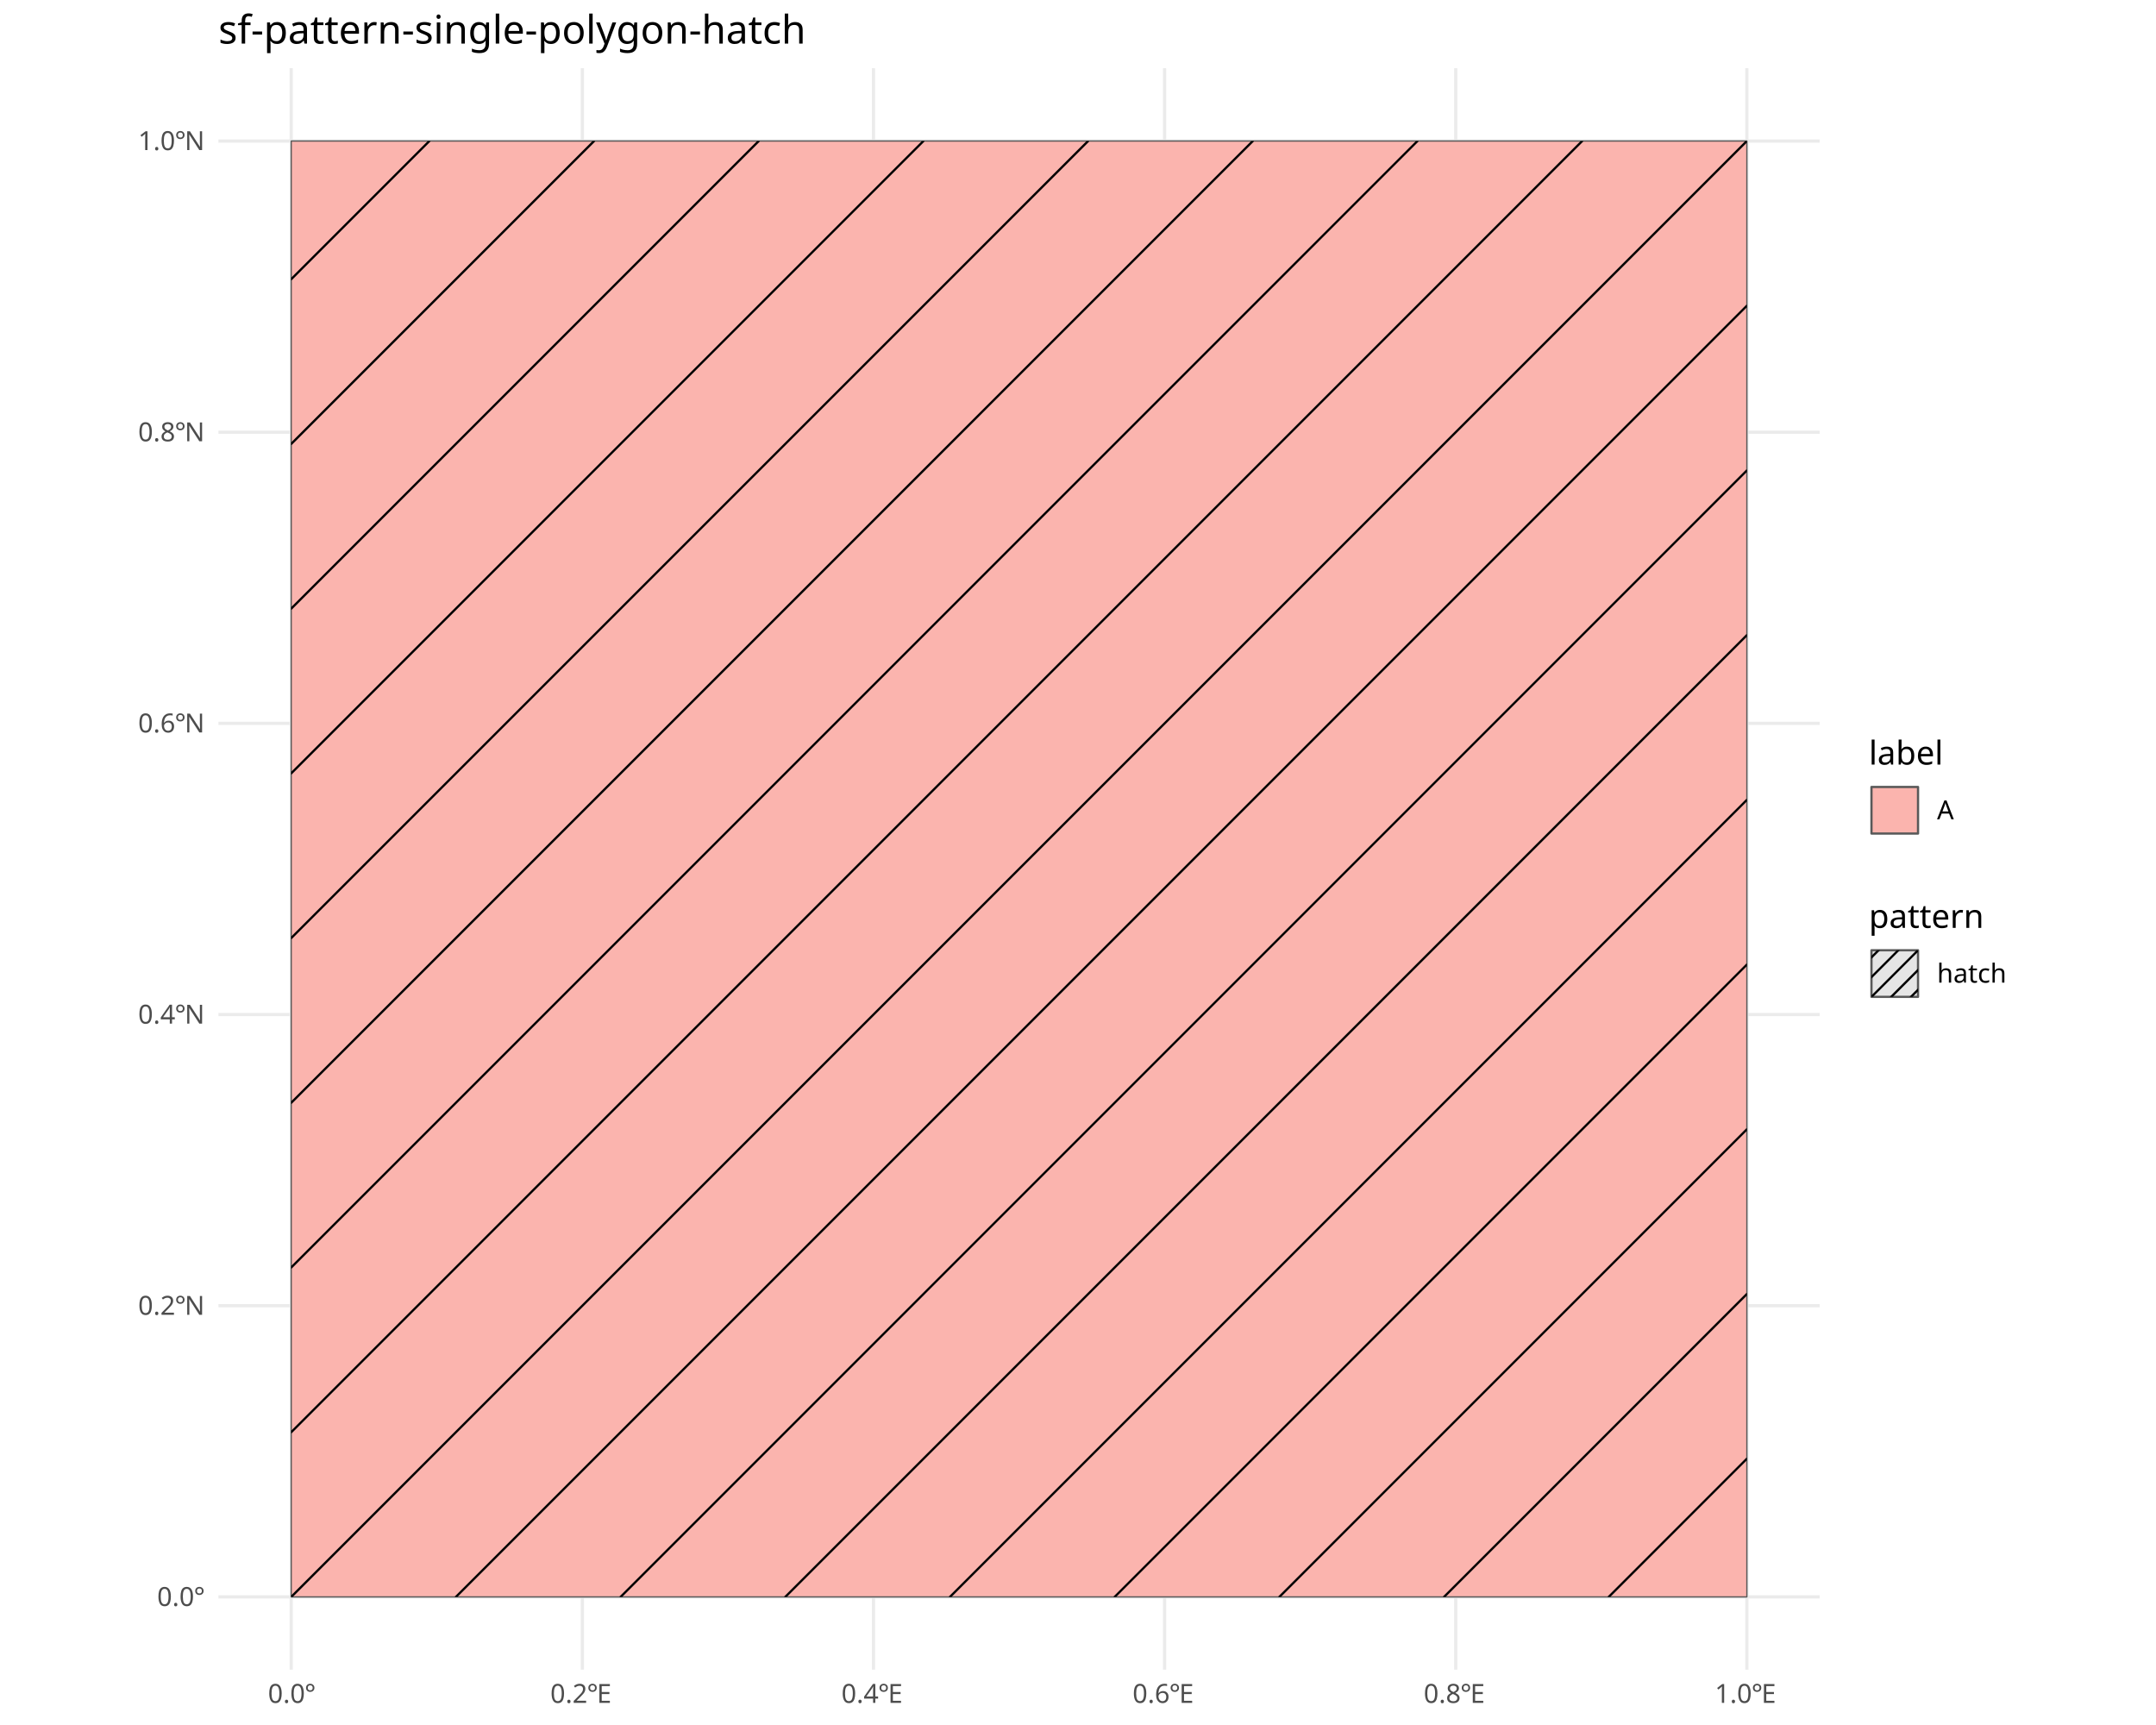
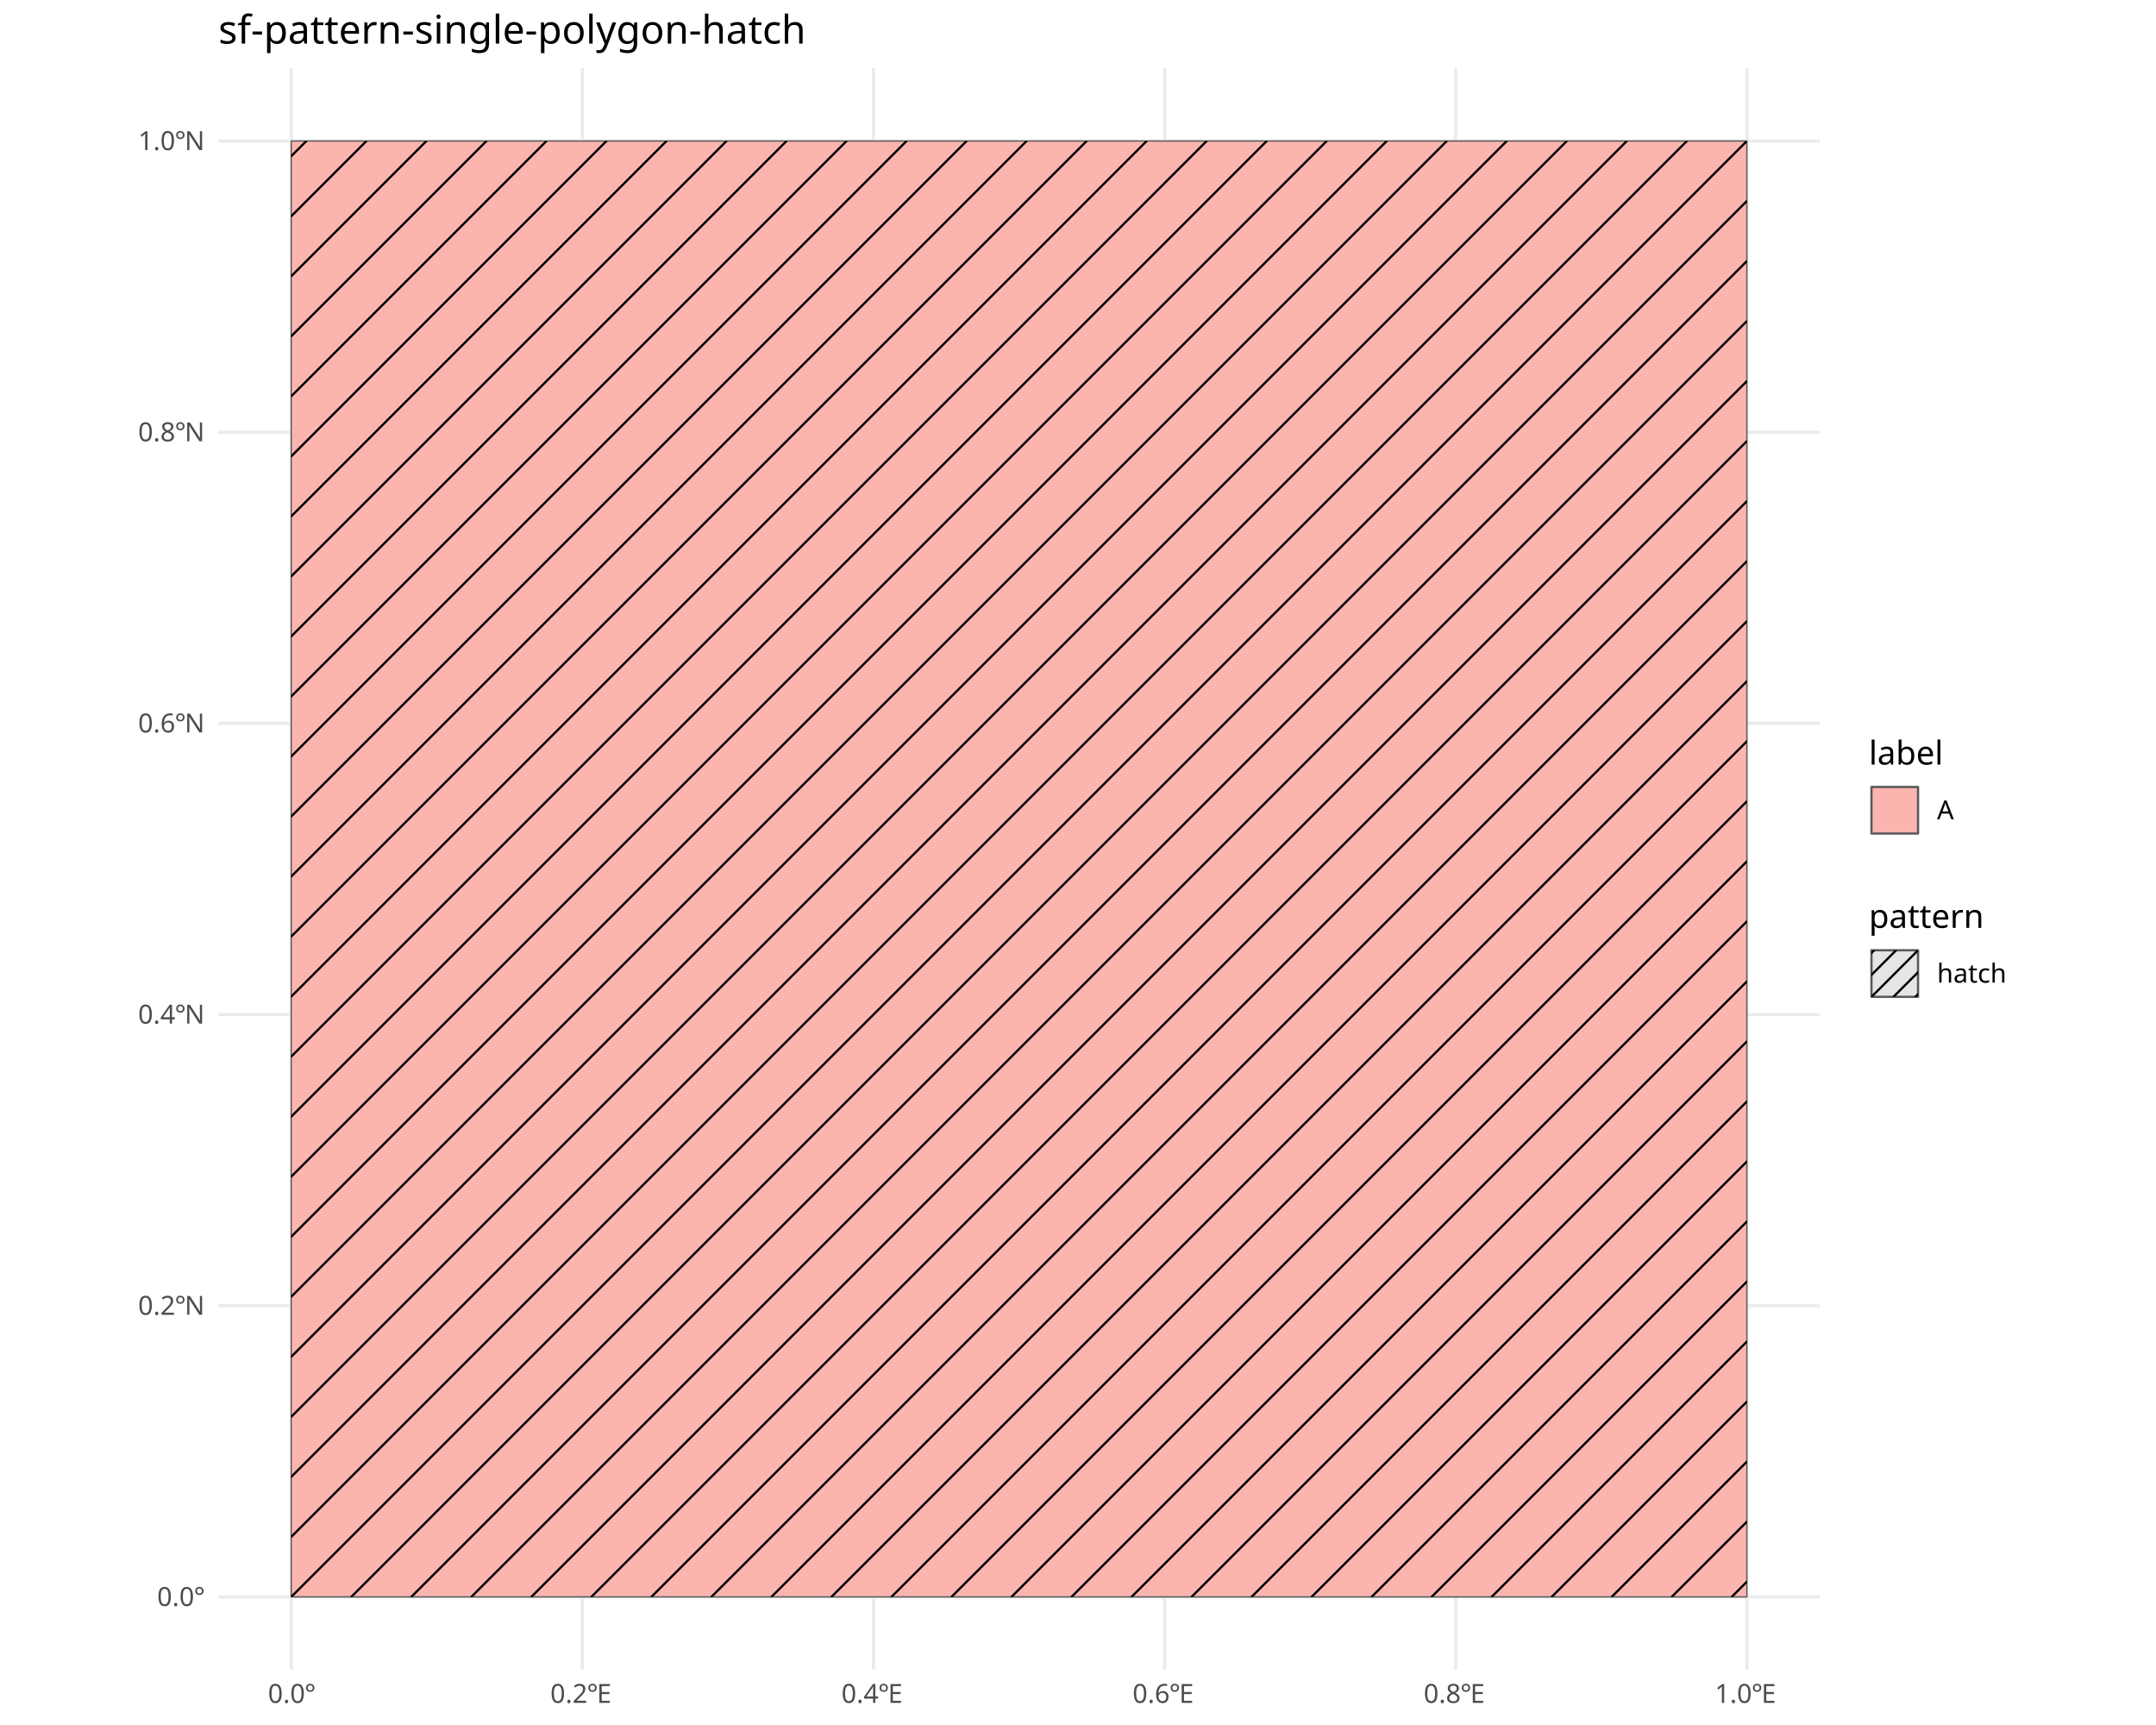
<svg xmlns="http://www.w3.org/2000/svg" class="svglite" data-engine-version="2.0" width="720.00pt" height="576.00pt" viewBox="0 0 720.00 576.00">
  <defs>
    <style type="text/css">
    .svglite line, .svglite polyline, .svglite polygon, .svglite path, .svglite rect, .svglite circle {
      fill: none;
      stroke: #000000;
      stroke-linecap: round;
      stroke-linejoin: round;
      stroke-miterlimit: 10.00;
    }
  </style>
  </defs>
  <rect width="100%" height="100%" style="stroke: none; fill: #FFFFFF;" />
  <defs>
    <clipPath id="cpMC4wMHw3MjAuMDB8MC4wMHw1NzYuMDA=">
      <rect x="0.00" y="0.00" width="720.00" height="576.00" />
    </clipPath>
  </defs>
  <g clip-path="url(#cpMC4wMHw3MjAuMDB8MC4wMHw1NzYuMDA=)">
</g>
  <defs>
    <clipPath id="cpNDAuNjR8Njc5LjM2fDAuMDB8NTc2LjAw">
      <rect x="40.64" y="0.00" width="638.73" height="576.00" />
    </clipPath>
  </defs>
  <g clip-path="url(#cpNDAuNjR8Njc5LjM2fDAuMDB8NTc2LjAw)">
    <rect x="40.64" y="0.00" width="638.73" height="576.00" style="stroke-width: 1.07; stroke: none; fill: #FFFFFF;" />
  </g>
  <g clip-path="url(#cpMC4wMHw3MjAuMDB8MC4wMHw1NzYuMDA=)">
</g>
  <defs>
    <clipPath id="cpNzIuOTV8NjA3LjY4fDIyLjc4fDU1Ny41Mw==">
      <rect x="72.95" y="22.78" width="534.73" height="534.75" />
    </clipPath>
  </defs>
  <g clip-path="url(#cpNzIuOTV8NjA3LjY4fDIyLjc4fDU1Ny41Mw==)">
    <polyline points="97.25,557.53 97.25,554.83 97.25,547.96 97.25,541.08 97.25,534.21 97.25,527.33 97.25,520.46 97.25,513.58 97.25,506.71 97.25,499.83 97.25,492.96 97.25,486.08 97.25,479.21 97.25,472.34 97.25,465.46 97.25,458.59 97.25,451.71 97.25,444.84 97.25,437.96 97.25,431.09 97.25,424.21 97.25,417.34 97.25,410.46 97.25,403.59 97.25,396.71 97.25,389.84 97.25,382.97 97.25,376.09 97.25,369.22 97.25,362.34 97.25,355.47 97.25,348.59 97.25,341.72 97.25,334.84 97.25,327.97 97.25,321.09 97.25,314.22 97.25,307.34 97.25,300.47 97.25,293.59 97.25,286.72 97.25,279.85 97.25,272.97 97.25,266.10 97.25,259.22 97.25,252.35 97.25,245.47 97.25,238.60 97.25,231.72 97.25,224.85 97.25,217.97 97.25,211.10 97.25,204.22 97.25,197.35 97.25,190.48 97.25,183.60 97.25,176.73 97.25,169.85 97.25,162.98 97.25,156.10 97.25,149.23 97.25,142.35 97.25,135.48 97.25,128.60 97.25,121.73 97.25,114.85 97.25,107.98 97.25,101.11 97.25,94.23 97.25,87.36 97.25,80.48 97.25,73.61 97.25,66.73 97.25,59.86 97.25,52.98 97.25,46.11 97.25,39.23 97.25,32.36 97.25,25.48 97.25,22.78 " style="stroke-width: 1.07; stroke: #EBEBEB;" />
    <polyline points="194.48,557.53 194.48,554.83 194.48,547.96 194.48,541.08 194.48,534.21 194.48,527.33 194.48,520.46 194.48,513.58 194.48,506.71 194.48,499.83 194.48,492.96 194.48,486.08 194.48,479.21 194.48,472.34 194.48,465.46 194.48,458.59 194.48,451.71 194.48,444.84 194.48,437.96 194.48,431.09 194.48,424.21 194.48,417.34 194.48,410.46 194.48,403.59 194.48,396.71 194.48,389.84 194.48,382.97 194.48,376.09 194.48,369.22 194.48,362.34 194.48,355.47 194.48,348.59 194.48,341.72 194.48,334.84 194.48,327.97 194.48,321.09 194.48,314.22 194.48,307.34 194.48,300.47 194.48,293.59 194.48,286.72 194.48,279.85 194.48,272.97 194.48,266.10 194.48,259.22 194.48,252.35 194.48,245.47 194.48,238.60 194.48,231.72 194.48,224.85 194.48,217.97 194.48,211.10 194.48,204.22 194.48,197.35 194.48,190.48 194.48,183.60 194.48,176.73 194.48,169.85 194.48,162.98 194.48,156.10 194.48,149.23 194.48,142.35 194.48,135.48 194.48,128.60 194.48,121.73 194.48,114.85 194.48,107.98 194.48,101.11 194.48,94.23 194.48,87.36 194.48,80.48 194.48,73.61 194.48,66.73 194.48,59.86 194.48,52.98 194.48,46.11 194.48,39.23 194.48,32.36 194.48,25.48 194.48,22.78 " style="stroke-width: 1.07; stroke: #EBEBEB;" />
    <polyline points="291.70,557.53 291.70,554.83 291.70,547.96 291.70,541.08 291.70,534.21 291.70,527.33 291.70,520.46 291.70,513.58 291.70,506.71 291.70,499.83 291.70,492.96 291.70,486.08 291.70,479.21 291.70,472.34 291.70,465.46 291.70,458.59 291.70,451.71 291.70,444.84 291.70,437.96 291.70,431.09 291.70,424.21 291.70,417.34 291.70,410.46 291.70,403.59 291.70,396.71 291.70,389.84 291.70,382.97 291.70,376.09 291.70,369.22 291.70,362.34 291.70,355.47 291.70,348.59 291.70,341.72 291.70,334.84 291.70,327.97 291.70,321.09 291.70,314.22 291.70,307.34 291.70,300.47 291.70,293.59 291.70,286.72 291.70,279.85 291.70,272.97 291.70,266.10 291.70,259.22 291.70,252.35 291.70,245.47 291.70,238.60 291.70,231.72 291.70,224.85 291.70,217.97 291.70,211.10 291.70,204.22 291.70,197.35 291.70,190.48 291.70,183.60 291.70,176.73 291.70,169.85 291.70,162.98 291.70,156.10 291.70,149.23 291.70,142.35 291.70,135.48 291.70,128.60 291.70,121.73 291.70,114.85 291.70,107.98 291.70,101.11 291.70,94.23 291.70,87.36 291.70,80.48 291.70,73.61 291.70,66.73 291.70,59.86 291.70,52.98 291.70,46.11 291.70,39.23 291.70,32.36 291.70,25.48 291.70,22.78 " style="stroke-width: 1.07; stroke: #EBEBEB;" />
    <polyline points="388.92,557.53 388.92,554.83 388.92,547.96 388.92,541.08 388.92,534.21 388.92,527.33 388.92,520.46 388.92,513.58 388.92,506.71 388.92,499.83 388.92,492.96 388.92,486.08 388.92,479.21 388.92,472.34 388.92,465.46 388.92,458.59 388.92,451.71 388.92,444.84 388.92,437.96 388.92,431.09 388.92,424.21 388.92,417.34 388.92,410.46 388.92,403.59 388.92,396.71 388.92,389.84 388.92,382.97 388.92,376.09 388.92,369.22 388.92,362.34 388.92,355.47 388.92,348.59 388.92,341.72 388.92,334.84 388.92,327.97 388.92,321.09 388.92,314.22 388.92,307.34 388.92,300.47 388.92,293.59 388.92,286.72 388.92,279.85 388.92,272.97 388.92,266.10 388.92,259.22 388.92,252.35 388.92,245.47 388.92,238.60 388.92,231.72 388.92,224.85 388.92,217.97 388.92,211.10 388.92,204.22 388.92,197.35 388.92,190.48 388.92,183.60 388.92,176.73 388.92,169.85 388.92,162.98 388.92,156.10 388.92,149.23 388.92,142.35 388.92,135.48 388.92,128.60 388.92,121.73 388.92,114.85 388.92,107.98 388.92,101.11 388.92,94.23 388.92,87.36 388.92,80.48 388.92,73.61 388.92,66.73 388.92,59.86 388.92,52.98 388.92,46.11 388.92,39.23 388.92,32.36 388.92,25.48 388.92,22.78 " style="stroke-width: 1.07; stroke: #EBEBEB;" />
    <polyline points="486.15,557.53 486.15,554.83 486.15,547.96 486.15,541.08 486.15,534.21 486.15,527.33 486.15,520.46 486.15,513.58 486.15,506.71 486.15,499.83 486.15,492.96 486.15,486.08 486.15,479.21 486.15,472.34 486.15,465.46 486.15,458.59 486.15,451.71 486.15,444.84 486.15,437.96 486.15,431.09 486.15,424.21 486.15,417.34 486.15,410.46 486.15,403.59 486.15,396.71 486.15,389.84 486.15,382.97 486.15,376.09 486.15,369.22 486.15,362.34 486.15,355.47 486.15,348.59 486.15,341.72 486.15,334.84 486.15,327.97 486.15,321.09 486.15,314.22 486.15,307.34 486.15,300.47 486.15,293.59 486.15,286.72 486.15,279.85 486.15,272.97 486.15,266.10 486.15,259.22 486.15,252.35 486.15,245.47 486.15,238.60 486.15,231.72 486.15,224.85 486.15,217.97 486.15,211.10 486.15,204.22 486.15,197.35 486.15,190.48 486.15,183.60 486.15,176.73 486.15,169.85 486.15,162.98 486.15,156.10 486.15,149.23 486.15,142.35 486.15,135.48 486.15,128.60 486.15,121.73 486.15,114.85 486.15,107.98 486.15,101.11 486.15,94.23 486.15,87.36 486.15,80.48 486.15,73.61 486.15,66.73 486.15,59.86 486.15,52.98 486.15,46.11 486.15,39.23 486.15,32.36 486.15,25.48 486.15,22.78 " style="stroke-width: 1.07; stroke: #EBEBEB;" />
    <polyline points="583.37,557.53 583.37,554.83 583.37,547.96 583.37,541.08 583.37,534.21 583.37,527.33 583.37,520.46 583.37,513.58 583.37,506.71 583.37,499.83 583.37,492.96 583.37,486.08 583.37,479.21 583.37,472.34 583.37,465.46 583.37,458.59 583.37,451.71 583.37,444.84 583.37,437.96 583.37,431.09 583.37,424.21 583.37,417.34 583.37,410.46 583.37,403.59 583.37,396.71 583.37,389.84 583.37,382.97 583.37,376.09 583.37,369.22 583.37,362.34 583.37,355.47 583.37,348.59 583.37,341.72 583.37,334.84 583.37,327.97 583.37,321.09 583.37,314.22 583.37,307.34 583.37,300.47 583.37,293.59 583.37,286.72 583.37,279.85 583.37,272.97 583.37,266.10 583.37,259.22 583.37,252.35 583.37,245.47 583.37,238.60 583.37,231.72 583.37,224.85 583.37,217.97 583.37,211.10 583.37,204.22 583.37,197.35 583.37,190.48 583.37,183.60 583.37,176.73 583.37,169.85 583.37,162.98 583.37,156.10 583.37,149.23 583.37,142.35 583.37,135.48 583.37,128.60 583.37,121.73 583.37,114.85 583.37,107.98 583.37,101.11 583.37,94.23 583.37,87.36 583.37,80.48 583.37,73.61 583.37,66.73 583.37,59.86 583.37,52.98 583.37,46.11 583.37,39.23 583.37,32.36 583.37,25.48 583.37,22.78 " style="stroke-width: 1.07; stroke: #EBEBEB;" />
    <polyline points="72.95,533.23 75.65,533.23 82.52,533.23 89.40,533.23 96.27,533.23 103.15,533.23 110.02,533.23 116.89,533.23 123.77,533.23 130.64,533.23 137.52,533.23 144.39,533.23 151.27,533.23 158.14,533.23 165.02,533.23 171.89,533.23 178.76,533.23 185.64,533.23 192.51,533.23 199.39,533.23 206.26,533.23 213.14,533.23 220.01,533.23 226.88,533.23 233.76,533.23 240.63,533.23 247.51,533.23 254.38,533.23 261.26,533.23 268.13,533.23 275.01,533.23 281.88,533.23 288.75,533.23 295.63,533.23 302.50,533.23 309.38,533.23 316.25,533.23 323.13,533.23 330.00,533.23 336.87,533.23 343.75,533.23 350.62,533.23 357.50,533.23 364.37,533.23 371.25,533.23 378.12,533.23 385.00,533.23 391.87,533.23 398.74,533.23 405.62,533.23 412.49,533.23 419.37,533.23 426.24,533.23 433.12,533.23 439.99,533.23 446.86,533.23 453.74,533.23 460.61,533.23 467.49,533.23 474.36,533.23 481.24,533.23 488.11,533.23 494.99,533.23 501.86,533.23 508.73,533.23 515.61,533.23 522.48,533.23 529.36,533.23 536.23,533.23 543.11,533.23 549.98,533.23 556.85,533.23 563.73,533.23 570.60,533.23 577.48,533.23 584.35,533.23 591.23,533.23 598.10,533.23 604.98,533.23 607.68,533.23 " style="stroke-width: 1.07; stroke: #EBEBEB;" />
    <polyline points="72.95,436.00 75.65,436.00 82.52,436.00 89.40,436.00 96.27,436.00 103.15,436.00 110.02,436.00 116.89,436.00 123.77,436.00 130.64,436.00 137.52,436.00 144.39,436.00 151.27,436.00 158.14,436.00 165.02,436.00 171.89,436.00 178.76,436.00 185.64,436.00 192.51,436.00 199.39,436.00 206.26,436.00 213.14,436.00 220.01,436.00 226.88,436.00 233.76,436.00 240.63,436.00 247.51,436.00 254.38,436.00 261.26,436.00 268.13,436.00 275.01,436.00 281.88,436.00 288.75,436.00 295.63,436.00 302.50,436.00 309.38,436.00 316.25,436.00 323.13,436.00 330.00,436.00 336.87,436.00 343.75,436.00 350.62,436.00 357.50,436.00 364.37,436.00 371.25,436.00 378.12,436.00 385.00,436.00 391.87,436.00 398.74,436.00 405.62,436.00 412.49,436.00 419.37,436.00 426.24,436.00 433.12,436.00 439.99,436.00 446.86,436.00 453.74,436.00 460.61,436.00 467.49,436.00 474.36,436.00 481.24,436.00 488.11,436.00 494.99,436.00 501.86,436.00 508.73,436.00 515.61,436.00 522.48,436.00 529.36,436.00 536.23,436.00 543.11,436.00 549.98,436.00 556.85,436.00 563.73,436.00 570.60,436.00 577.48,436.00 584.35,436.00 591.23,436.00 598.10,436.00 604.98,436.00 607.68,436.00 " style="stroke-width: 1.07; stroke: #EBEBEB;" />
    <polyline points="72.95,338.77 75.65,338.77 82.52,338.77 89.40,338.77 96.27,338.77 103.15,338.77 110.02,338.77 116.89,338.77 123.77,338.77 130.64,338.77 137.52,338.77 144.39,338.77 151.27,338.77 158.14,338.77 165.02,338.77 171.89,338.77 178.76,338.77 185.64,338.77 192.51,338.77 199.39,338.77 206.26,338.77 213.14,338.77 220.01,338.77 226.88,338.77 233.76,338.77 240.63,338.77 247.51,338.77 254.38,338.77 261.26,338.77 268.13,338.77 275.01,338.77 281.88,338.77 288.75,338.77 295.63,338.77 302.50,338.77 309.38,338.77 316.25,338.77 323.13,338.77 330.00,338.77 336.87,338.77 343.75,338.77 350.62,338.77 357.50,338.77 364.37,338.77 371.25,338.77 378.12,338.77 385.00,338.77 391.87,338.77 398.74,338.77 405.62,338.77 412.49,338.77 419.37,338.77 426.24,338.77 433.12,338.77 439.99,338.77 446.86,338.77 453.74,338.77 460.61,338.77 467.49,338.77 474.36,338.77 481.24,338.77 488.11,338.77 494.99,338.77 501.86,338.77 508.73,338.77 515.61,338.77 522.48,338.77 529.36,338.77 536.23,338.77 543.11,338.77 549.98,338.77 556.85,338.77 563.73,338.77 570.60,338.77 577.48,338.77 584.35,338.77 591.23,338.77 598.10,338.77 604.98,338.77 607.68,338.77 " style="stroke-width: 1.07; stroke: #EBEBEB;" />
    <polyline points="72.95,241.54 75.65,241.54 82.52,241.54 89.40,241.54 96.27,241.54 103.15,241.54 110.02,241.54 116.89,241.54 123.77,241.54 130.64,241.54 137.52,241.54 144.39,241.54 151.27,241.54 158.14,241.54 165.02,241.54 171.89,241.54 178.76,241.54 185.64,241.54 192.51,241.54 199.39,241.54 206.26,241.54 213.14,241.54 220.01,241.54 226.88,241.54 233.76,241.54 240.63,241.54 247.51,241.54 254.38,241.54 261.26,241.54 268.13,241.54 275.01,241.54 281.88,241.54 288.75,241.54 295.63,241.54 302.50,241.54 309.38,241.54 316.25,241.54 323.13,241.54 330.00,241.54 336.87,241.54 343.75,241.54 350.62,241.54 357.50,241.54 364.37,241.54 371.25,241.54 378.12,241.54 385.00,241.54 391.87,241.54 398.74,241.54 405.62,241.54 412.49,241.54 419.37,241.54 426.24,241.54 433.12,241.54 439.99,241.54 446.86,241.54 453.74,241.54 460.61,241.54 467.49,241.54 474.36,241.54 481.24,241.54 488.11,241.54 494.99,241.54 501.86,241.54 508.73,241.54 515.61,241.54 522.48,241.54 529.36,241.54 536.23,241.54 543.11,241.54 549.98,241.54 556.85,241.54 563.73,241.54 570.60,241.54 577.48,241.54 584.35,241.54 591.23,241.54 598.10,241.54 604.98,241.54 607.68,241.54 " style="stroke-width: 1.07; stroke: #EBEBEB;" />
    <polyline points="72.95,144.32 75.65,144.32 82.52,144.32 89.40,144.32 96.27,144.32 103.15,144.32 110.02,144.32 116.89,144.32 123.77,144.32 130.64,144.32 137.52,144.32 144.39,144.32 151.27,144.32 158.14,144.32 165.02,144.32 171.89,144.32 178.76,144.32 185.64,144.32 192.51,144.32 199.39,144.32 206.26,144.32 213.14,144.32 220.01,144.32 226.88,144.32 233.76,144.32 240.63,144.32 247.51,144.32 254.38,144.32 261.26,144.32 268.13,144.32 275.01,144.32 281.88,144.32 288.75,144.32 295.63,144.32 302.50,144.32 309.38,144.32 316.25,144.32 323.13,144.32 330.00,144.32 336.87,144.32 343.75,144.32 350.62,144.32 357.50,144.32 364.37,144.32 371.25,144.32 378.12,144.32 385.00,144.32 391.87,144.32 398.74,144.32 405.62,144.32 412.49,144.32 419.37,144.32 426.24,144.32 433.12,144.32 439.99,144.32 446.86,144.32 453.74,144.32 460.61,144.32 467.49,144.32 474.36,144.32 481.24,144.32 488.11,144.32 494.99,144.32 501.86,144.32 508.73,144.32 515.61,144.32 522.48,144.32 529.36,144.32 536.23,144.32 543.11,144.32 549.98,144.32 556.85,144.32 563.73,144.32 570.60,144.32 577.48,144.32 584.35,144.32 591.23,144.32 598.10,144.32 604.98,144.32 607.68,144.32 " style="stroke-width: 1.07; stroke: #EBEBEB;" />
    <polyline points="72.95,47.09 75.65,47.09 82.52,47.09 89.40,47.09 96.27,47.09 103.15,47.09 110.02,47.09 116.89,47.09 123.77,47.09 130.64,47.09 137.52,47.09 144.39,47.09 151.27,47.09 158.14,47.09 165.02,47.09 171.89,47.09 178.76,47.09 185.64,47.09 192.51,47.09 199.39,47.09 206.26,47.09 213.14,47.09 220.01,47.09 226.88,47.09 233.76,47.09 240.63,47.09 247.51,47.09 254.38,47.09 261.26,47.09 268.13,47.09 275.01,47.09 281.88,47.09 288.75,47.09 295.63,47.09 302.50,47.09 309.38,47.09 316.25,47.09 323.13,47.09 330.00,47.09 336.87,47.09 343.75,47.09 350.62,47.09 357.50,47.09 364.37,47.09 371.25,47.09 378.12,47.09 385.00,47.09 391.87,47.09 398.74,47.09 405.62,47.09 412.49,47.09 419.37,47.09 426.24,47.09 433.12,47.09 439.99,47.09 446.86,47.09 453.74,47.09 460.61,47.09 467.49,47.09 474.36,47.09 481.24,47.09 488.11,47.09 494.99,47.09 501.86,47.09 508.73,47.09 515.61,47.09 522.48,47.09 529.36,47.09 536.23,47.09 543.11,47.09 549.98,47.09 556.85,47.09 563.73,47.09 570.60,47.09 577.48,47.09 584.35,47.09 591.23,47.09 598.10,47.09 604.98,47.09 607.68,47.09 " style="stroke-width: 1.07; stroke: #EBEBEB;" />
    <path d="M 97.25 533.23 L 583.37 533.23 L 583.37 47.09 L 97.25 47.09 L 97.25 533.23 Z" style="fill-rule: evenodd; fill: #FBB4AE; stroke-width: 0.43; stroke: #595959; stroke-linecap: butt;" />
  </g>
  <defs>
    <clipPath id="cpOTcuMjV8NTgzLjM3fDQ3LjA5fDUzMy4yMw==">
      <rect x="97.25" y="47.09" width="486.12" height="486.13" />
    </clipPath>
  </defs>
  <g clip-path="url(#cpOTcuMjV8NTgzLjM3fDQ3LjA5fDUzMy4yMw==)">
-     <polyline points="537.24,533.23 583.37,487.09 " style="stroke-width: 0.75;" />
-     <polyline points="482.24,533.23 583.37,432.09 " style="stroke-width: 0.75;" />
-     <polyline points="427.24,533.23 583.37,377.09 " style="stroke-width: 0.75;" />
-     <polyline points="372.24,533.23 583.37,322.09 " style="stroke-width: 0.75;" />
-     <polyline points="317.24,533.23 583.37,267.09 " style="stroke-width: 0.75;" />
-     <polyline points="262.25,533.23 583.37,212.09 " style="stroke-width: 0.75;" />
-     <polyline points="207.25,533.23 583.37,157.09 " style="stroke-width: 0.75;" />
-     <polyline points="152.25,533.23 583.37,102.09 " style="stroke-width: 0.75;" />
+     <polyline points="578.31,533.23 583.37,528.16 " style="stroke-width: 0.75;" />
+     <polyline points="558.27,533.23 583.37,508.12 " style="stroke-width: 0.75;" />
+     <polyline points="538.22,533.23 583.37,488.07 " style="stroke-width: 0.75;" />
+     <polyline points="518.18,533.23 583.37,468.03 " style="stroke-width: 0.75;" />
+     <polyline points="498.13,533.23 583.37,447.98 " style="stroke-width: 0.75;" />
+     <polyline points="478.09,533.23 583.37,427.94 " style="stroke-width: 0.75;" />
+     <polyline points="458.05,533.23 583.37,407.90 " style="stroke-width: 0.75;" />
+     <polyline points="438.00,533.23 583.37,387.85 " style="stroke-width: 0.75;" />
+     <polyline points="417.96,533.23 583.37,367.81 " style="stroke-width: 0.75;" />
+     <polyline points="397.91,533.23 583.37,347.76 " style="stroke-width: 0.75;" />
+     <polyline points="377.87,533.23 583.37,327.72 " style="stroke-width: 0.75;" />
+     <polyline points="357.83,533.23 583.37,307.67 " style="stroke-width: 0.75;" />
+     <polyline points="337.78,533.23 583.37,287.63 " style="stroke-width: 0.75;" />
+     <polyline points="317.74,533.23 583.37,267.58 " style="stroke-width: 0.75;" />
+     <polyline points="297.69,533.23 583.37,247.54 " style="stroke-width: 0.75;" />
+     <polyline points="277.65,533.23 583.37,227.49 " style="stroke-width: 0.75;" />
+     <polyline points="257.61,533.23 583.37,207.45 " style="stroke-width: 0.75;" />
+     <polyline points="237.56,533.23 583.37,187.40 " style="stroke-width: 0.75;" />
+     <polyline points="217.52,533.23 583.37,167.36 " style="stroke-width: 0.75;" />
+     <polyline points="197.47,533.23 583.37,147.31 " style="stroke-width: 0.75;" />
+     <polyline points="177.43,533.23 583.37,127.27 " style="stroke-width: 0.75;" />
+     <polyline points="157.39,533.23 583.37,107.22 " style="stroke-width: 0.75;" />
+     <polyline points="137.34,533.23 583.37,87.18 " style="stroke-width: 0.75;" />
+     <polyline points="117.30,533.23 583.37,67.13 " style="stroke-width: 0.75;" />
    <polyline points="97.25,533.23 583.37,47.09 " style="stroke-width: 0.75;" />
-     <polyline points="97.25,478.23 528.37,47.09 " style="stroke-width: 0.75;" />
-     <polyline points="97.25,423.23 473.37,47.09 " style="stroke-width: 0.75;" />
-     <polyline points="97.25,368.23 418.38,47.09 " style="stroke-width: 0.75;" />
-     <polyline points="97.25,313.23 363.38,47.09 " style="stroke-width: 0.75;" />
-     <polyline points="97.25,258.23 308.38,47.09 " style="stroke-width: 0.75;" />
-     <polyline points="97.25,203.23 253.38,47.09 " style="stroke-width: 0.75;" />
-     <polyline points="97.25,148.23 198.39,47.09 " style="stroke-width: 0.75;" />
-     <polyline points="97.25,93.23 143.39,47.09 " style="stroke-width: 0.75;" />
+     <polyline points="97.25,513.18 563.33,47.09 " style="stroke-width: 0.75;" />
+     <polyline points="97.25,493.14 543.28,47.09 " style="stroke-width: 0.75;" />
+     <polyline points="97.25,473.09 523.24,47.09 " style="stroke-width: 0.75;" />
+     <polyline points="97.25,453.05 503.19,47.09 " style="stroke-width: 0.75;" />
+     <polyline points="97.25,433.00 483.15,47.09 " style="stroke-width: 0.75;" />
+     <polyline points="97.25,412.96 463.11,47.09 " style="stroke-width: 0.75;" />
+     <polyline points="97.25,392.91 443.06,47.09 " style="stroke-width: 0.75;" />
+     <polyline points="97.25,372.87 423.02,47.09 " style="stroke-width: 0.75;" />
+     <polyline points="97.25,352.82 402.97,47.09 " style="stroke-width: 0.75;" />
+     <polyline points="97.25,332.78 382.93,47.09 " style="stroke-width: 0.75;" />
+     <polyline points="97.25,312.73 362.89,47.09 " style="stroke-width: 0.75;" />
+     <polyline points="97.25,292.69 342.84,47.09 " style="stroke-width: 0.75;" />
+     <polyline points="97.25,272.64 322.80,47.09 " style="stroke-width: 0.75;" />
+     <polyline points="97.25,252.60 302.75,47.09 " style="stroke-width: 0.75;" />
+     <polyline points="97.25,232.55 282.71,47.09 " style="stroke-width: 0.75;" />
+     <polyline points="97.25,212.51 262.67,47.09 " style="stroke-width: 0.75;" />
+     <polyline points="97.25,192.46 242.62,47.09 " style="stroke-width: 0.75;" />
+     <polyline points="97.25,172.42 222.58,47.09 " style="stroke-width: 0.75;" />
+     <polyline points="97.25,152.38 202.53,47.09 " style="stroke-width: 0.75;" />
+     <polyline points="97.25,132.33 182.49,47.09 " style="stroke-width: 0.75;" />
+     <polyline points="97.25,112.29 162.45,47.09 " style="stroke-width: 0.75;" />
+     <polyline points="97.25,92.24 142.40,47.09 " style="stroke-width: 0.75;" />
+     <polyline points="97.25,72.20 122.36,47.09 " style="stroke-width: 0.75;" />
+     <polyline points="97.25,52.15 102.31,47.09 " style="stroke-width: 0.75;" />
  </g>
  <g clip-path="url(#cpNzIuOTV8NjA3LjY4fDIyLjc4fDU1Ny41Mw==)">
</g>
  <g clip-path="url(#cpMC4wMHw3MjAuMDB8MC4wMHw1NzYuMDA=)">
    <text x="52.47" y="536.26" style="font-size: 8.80px; fill: #4D4D4D; font-family: sans;" textLength="12.23px" lengthAdjust="spacingAndGlyphs">0.0</text>
    <text x="64.71" y="536.26" style="font-size: 8.80px; fill: #4D4D4D; font-family: sans;" textLength="3.31px" lengthAdjust="spacingAndGlyphs">°</text>
    <text x="46.12" y="439.03" style="font-size: 8.80px; fill: #4D4D4D; font-family: sans;" textLength="12.23px" lengthAdjust="spacingAndGlyphs">0.2</text>
    <text x="58.35" y="439.03" style="font-size: 8.80px; fill: #4D4D4D; font-family: sans;" textLength="3.31px" lengthAdjust="spacingAndGlyphs">°</text>
    <text x="61.66" y="439.03" style="font-size: 8.80px; fill: #4D4D4D; font-family: sans;" textLength="6.36px" lengthAdjust="spacingAndGlyphs">N</text>
    <text x="46.12" y="341.80" style="font-size: 8.80px; fill: #4D4D4D; font-family: sans;" textLength="12.23px" lengthAdjust="spacingAndGlyphs">0.4</text>
    <text x="58.35" y="341.80" style="font-size: 8.80px; fill: #4D4D4D; font-family: sans;" textLength="3.31px" lengthAdjust="spacingAndGlyphs">°</text>
    <text x="61.66" y="341.80" style="font-size: 8.80px; fill: #4D4D4D; font-family: sans;" textLength="6.36px" lengthAdjust="spacingAndGlyphs">N</text>
    <text x="46.12" y="244.57" style="font-size: 8.80px; fill: #4D4D4D; font-family: sans;" textLength="12.23px" lengthAdjust="spacingAndGlyphs">0.6</text>
    <text x="58.35" y="244.57" style="font-size: 8.80px; fill: #4D4D4D; font-family: sans;" textLength="3.31px" lengthAdjust="spacingAndGlyphs">°</text>
    <text x="61.66" y="244.57" style="font-size: 8.80px; fill: #4D4D4D; font-family: sans;" textLength="6.36px" lengthAdjust="spacingAndGlyphs">N</text>
    <text x="46.12" y="147.35" style="font-size: 8.80px; fill: #4D4D4D; font-family: sans;" textLength="12.23px" lengthAdjust="spacingAndGlyphs">0.8</text>
    <text x="58.35" y="147.35" style="font-size: 8.80px; fill: #4D4D4D; font-family: sans;" textLength="3.31px" lengthAdjust="spacingAndGlyphs">°</text>
    <text x="61.66" y="147.35" style="font-size: 8.80px; fill: #4D4D4D; font-family: sans;" textLength="6.36px" lengthAdjust="spacingAndGlyphs">N</text>
    <text x="46.12" y="50.12" style="font-size: 8.80px; fill: #4D4D4D; font-family: sans;" textLength="12.23px" lengthAdjust="spacingAndGlyphs">1.0</text>
    <text x="58.35" y="50.12" style="font-size: 8.80px; fill: #4D4D4D; font-family: sans;" textLength="3.31px" lengthAdjust="spacingAndGlyphs">°</text>
    <text x="61.66" y="50.12" style="font-size: 8.80px; fill: #4D4D4D; font-family: sans;" textLength="6.36px" lengthAdjust="spacingAndGlyphs">N</text>
    <text x="89.48" y="568.61" style="font-size: 8.80px; fill: #4D4D4D; font-family: sans;" textLength="12.23px" lengthAdjust="spacingAndGlyphs">0.0</text>
    <text x="101.72" y="568.61" style="font-size: 8.80px; fill: #4D4D4D; font-family: sans;" textLength="3.31px" lengthAdjust="spacingAndGlyphs">°</text>
    <text x="183.77" y="568.61" style="font-size: 8.80px; fill: #4D4D4D; font-family: sans;" textLength="12.23px" lengthAdjust="spacingAndGlyphs">0.2</text>
    <text x="196.00" y="568.61" style="font-size: 8.80px; fill: #4D4D4D; font-family: sans;" textLength="3.31px" lengthAdjust="spacingAndGlyphs">°</text>
    <text x="199.31" y="568.61" style="font-size: 8.80px; fill: #4D4D4D; font-family: sans;" textLength="5.87px" lengthAdjust="spacingAndGlyphs">E</text>
    <text x="280.99" y="568.61" style="font-size: 8.80px; fill: #4D4D4D; font-family: sans;" textLength="12.23px" lengthAdjust="spacingAndGlyphs">0.4</text>
    <text x="293.23" y="568.61" style="font-size: 8.80px; fill: #4D4D4D; font-family: sans;" textLength="3.31px" lengthAdjust="spacingAndGlyphs">°</text>
    <text x="296.54" y="568.61" style="font-size: 8.80px; fill: #4D4D4D; font-family: sans;" textLength="5.87px" lengthAdjust="spacingAndGlyphs">E</text>
    <text x="378.22" y="568.61" style="font-size: 8.80px; fill: #4D4D4D; font-family: sans;" textLength="12.23px" lengthAdjust="spacingAndGlyphs">0.6</text>
    <text x="390.45" y="568.61" style="font-size: 8.80px; fill: #4D4D4D; font-family: sans;" textLength="3.31px" lengthAdjust="spacingAndGlyphs">°</text>
    <text x="393.76" y="568.61" style="font-size: 8.80px; fill: #4D4D4D; font-family: sans;" textLength="5.87px" lengthAdjust="spacingAndGlyphs">E</text>
    <text x="475.44" y="568.61" style="font-size: 8.80px; fill: #4D4D4D; font-family: sans;" textLength="12.23px" lengthAdjust="spacingAndGlyphs">0.8</text>
    <text x="487.67" y="568.61" style="font-size: 8.80px; fill: #4D4D4D; font-family: sans;" textLength="3.31px" lengthAdjust="spacingAndGlyphs">°</text>
    <text x="490.98" y="568.61" style="font-size: 8.80px; fill: #4D4D4D; font-family: sans;" textLength="5.87px" lengthAdjust="spacingAndGlyphs">E</text>
    <text x="572.66" y="568.61" style="font-size: 8.80px; fill: #4D4D4D; font-family: sans;" textLength="12.23px" lengthAdjust="spacingAndGlyphs">1.0</text>
    <text x="584.90" y="568.61" style="font-size: 8.80px; fill: #4D4D4D; font-family: sans;" textLength="3.31px" lengthAdjust="spacingAndGlyphs">°</text>
    <text x="588.21" y="568.61" style="font-size: 8.80px; fill: #4D4D4D; font-family: sans;" textLength="5.87px" lengthAdjust="spacingAndGlyphs">E</text>
    <text x="624.11" y="255.30" style="font-size: 11.00px; font-family: sans;" textLength="23.24px" lengthAdjust="spacingAndGlyphs">label</text>
    <rect x="624.98" y="262.78" width="15.55" height="15.55" style="stroke-width: 0.75; stroke: #595959; fill: #FBB4AE;" />
    <text x="646.87" y="273.59" style="font-size: 8.80px; font-family: sans;" textLength="5.87px" lengthAdjust="spacingAndGlyphs">A</text>
    <text x="624.11" y="309.83" style="font-size: 11.00px; font-family: sans;" textLength="34.25px" lengthAdjust="spacingAndGlyphs">pattern</text>
    <rect x="624.98" y="317.31" width="15.55" height="15.55" style="stroke-width: 0.75; stroke: #595959; fill: #E5E5E5;" />
  </g>
  <defs>
    <clipPath id="cpNjI0Ljk4fDY0MC41M3wzMTcuMzF8MzMyLjg3">
      <rect x="624.98" y="317.31" width="15.55" height="15.55" />
    </clipPath>
  </defs>
  <g clip-path="url(#cpNjI0Ljk4fDY0MC41M3wzMTcuMzF8MzMyLjg3)">
-     <polyline points="609.43,394.60 702.27,301.76 " style="stroke-width: 0.75;" />
-     <polyline points="609.43,388.01 695.67,301.76 " style="stroke-width: 0.75;" />
-     <polyline points="609.43,381.41 689.07,301.76 " style="stroke-width: 0.75;" />
-     <polyline points="609.43,374.81 682.47,301.76 " style="stroke-width: 0.75;" />
-     <polyline points="609.43,368.21 675.88,301.76 " style="stroke-width: 0.75;" />
-     <polyline points="609.43,361.61 669.28,301.76 " style="stroke-width: 0.75;" />
-     <polyline points="609.43,355.02 662.68,301.76 " style="stroke-width: 0.75;" />
+     <polyline points="609.43,399.74 707.40,301.76 " style="stroke-width: 0.75;" />
+     <polyline points="609.43,392.41 700.07,301.76 " style="stroke-width: 0.75;" />
+     <polyline points="609.43,385.07 692.74,301.76 " style="stroke-width: 0.75;" />
+     <polyline points="609.43,377.74 685.41,301.76 " style="stroke-width: 0.75;" />
+     <polyline points="609.43,370.41 678.08,301.76 " style="stroke-width: 0.75;" />
+     <polyline points="609.43,363.08 670.74,301.76 " style="stroke-width: 0.75;" />
+     <polyline points="609.43,355.75 663.41,301.76 " style="stroke-width: 0.75;" />
    <polyline points="609.43,348.42 656.08,301.76 " style="stroke-width: 0.75;" />
-     <polyline points="602.83,348.42 656.08,295.16 " style="stroke-width: 0.75;" />
-     <polyline points="596.23,348.42 656.08,288.57 " style="stroke-width: 0.75;" />
-     <polyline points="589.63,348.42 656.08,281.97 " style="stroke-width: 0.75;" />
-     <polyline points="583.03,348.42 656.08,275.37 " style="stroke-width: 0.75;" />
-     <polyline points="576.44,348.42 656.08,268.77 " style="stroke-width: 0.75;" />
-     <polyline points="569.84,348.42 656.08,262.17 " style="stroke-width: 0.75;" />
-     <polyline points="563.24,348.42 656.08,255.57 " style="stroke-width: 0.75;" />
+     <polyline points="602.09,348.42 656.08,294.43 " style="stroke-width: 0.75;" />
+     <polyline points="594.76,348.42 656.08,287.10 " style="stroke-width: 0.75;" />
+     <polyline points="587.43,348.42 656.08,279.77 " style="stroke-width: 0.75;" />
+     <polyline points="580.10,348.42 656.08,272.44 " style="stroke-width: 0.75;" />
+     <polyline points="572.77,348.42 656.08,265.11 " style="stroke-width: 0.75;" />
+     <polyline points="565.44,348.42 656.08,257.77 " style="stroke-width: 0.75;" />
+     <polyline points="558.11,348.42 656.08,250.44 " style="stroke-width: 0.75;" />
  </g>
  <g clip-path="url(#cpMC4wMHw3MjAuMDB8MC4wMHw1NzYuMDA=)">
    <text x="646.87" y="328.12" style="font-size: 8.80px; font-family: sans;" textLength="21.53px" lengthAdjust="spacingAndGlyphs">hatch</text>
    <text x="72.95" y="14.56" style="font-size: 13.20px; font-family: sans;" textLength="181.99px" lengthAdjust="spacingAndGlyphs">sf-pattern-single-polygon-hatch</text>
  </g>
</svg>
